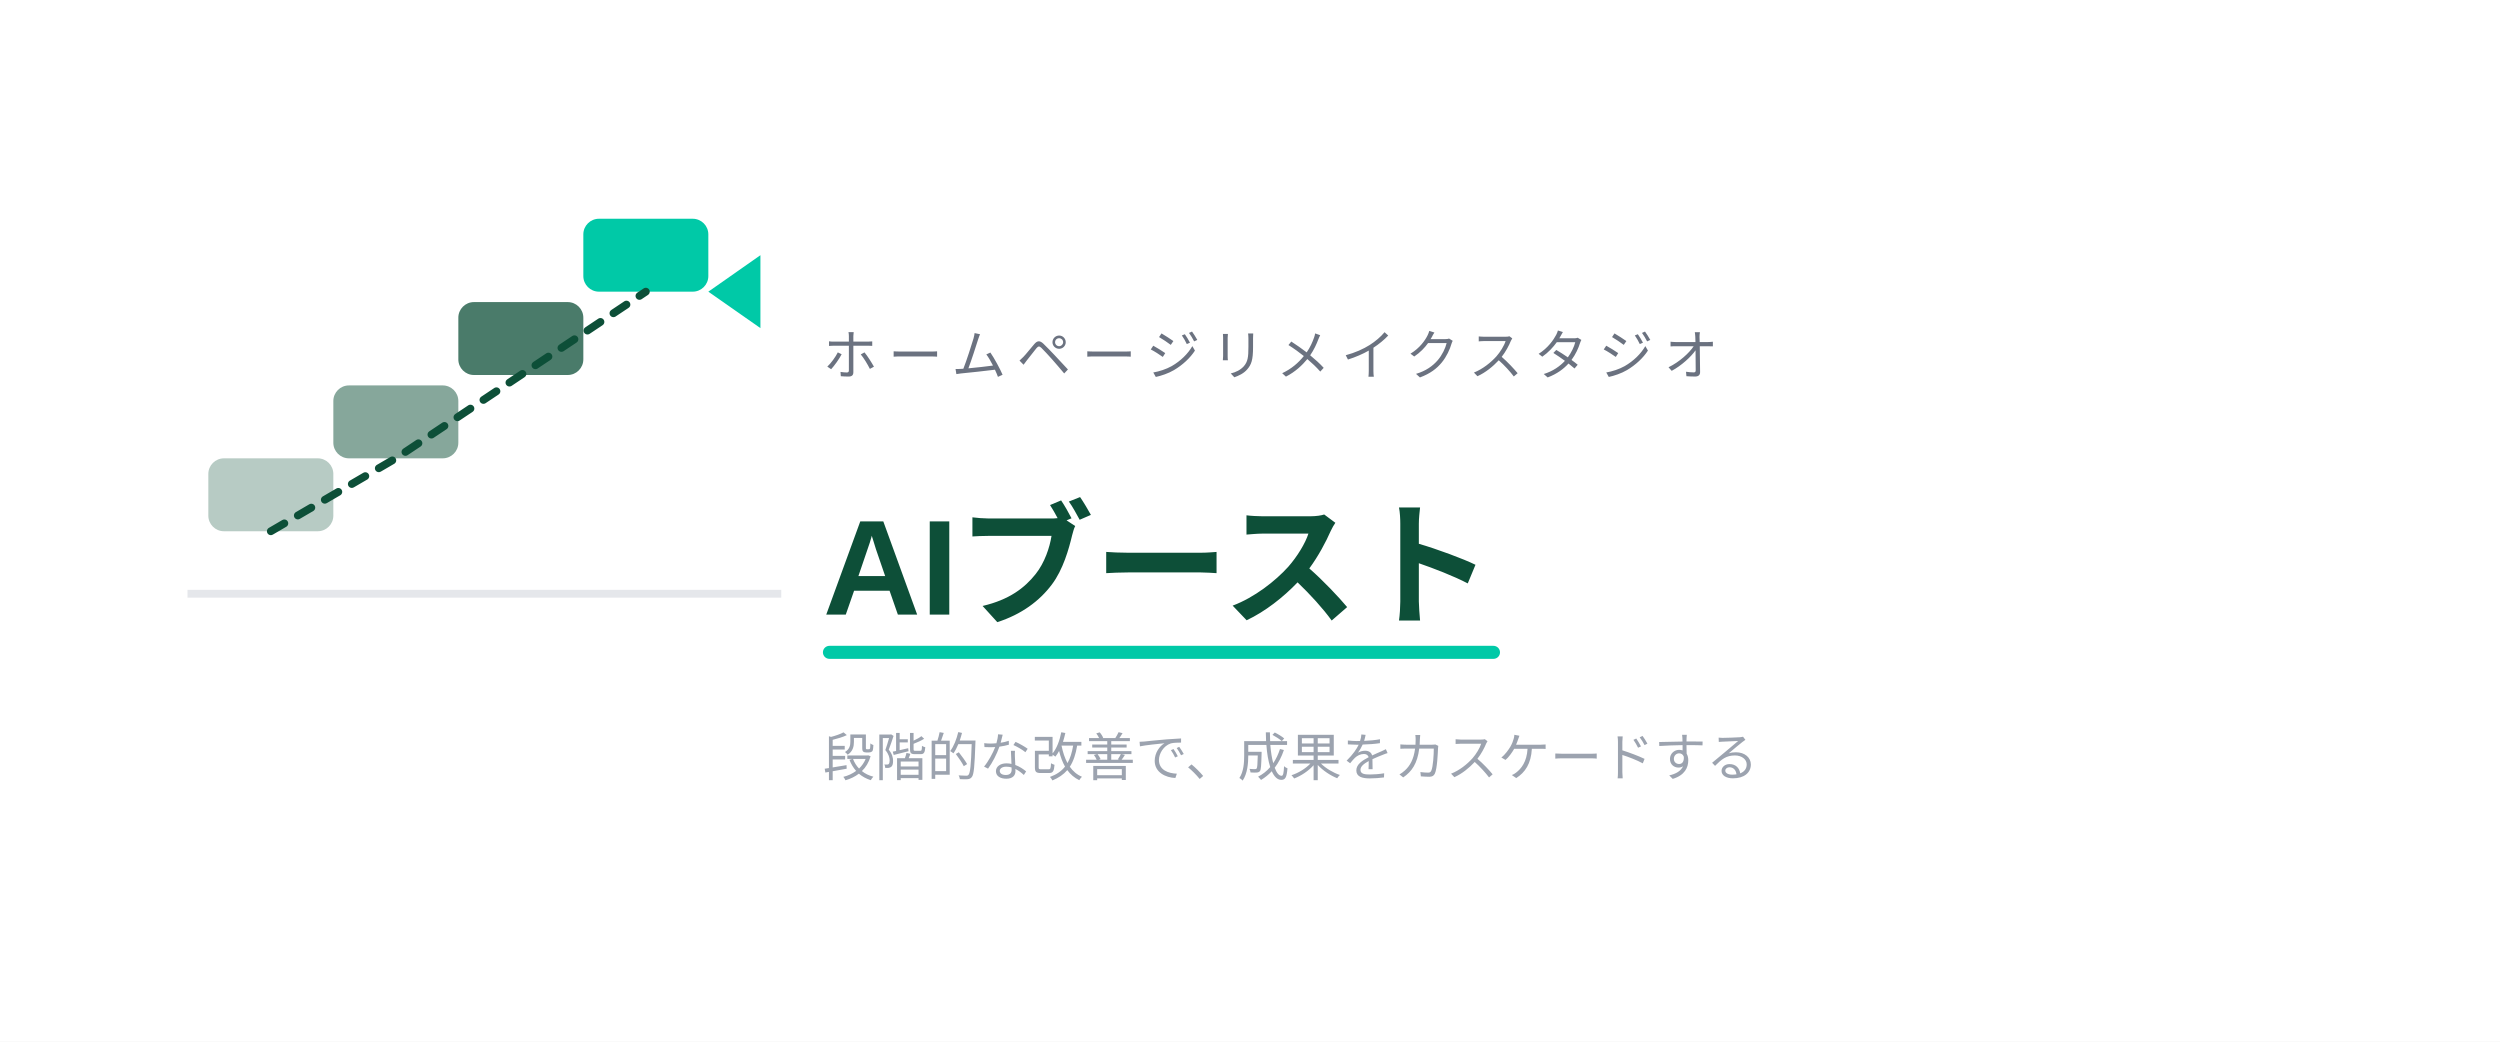
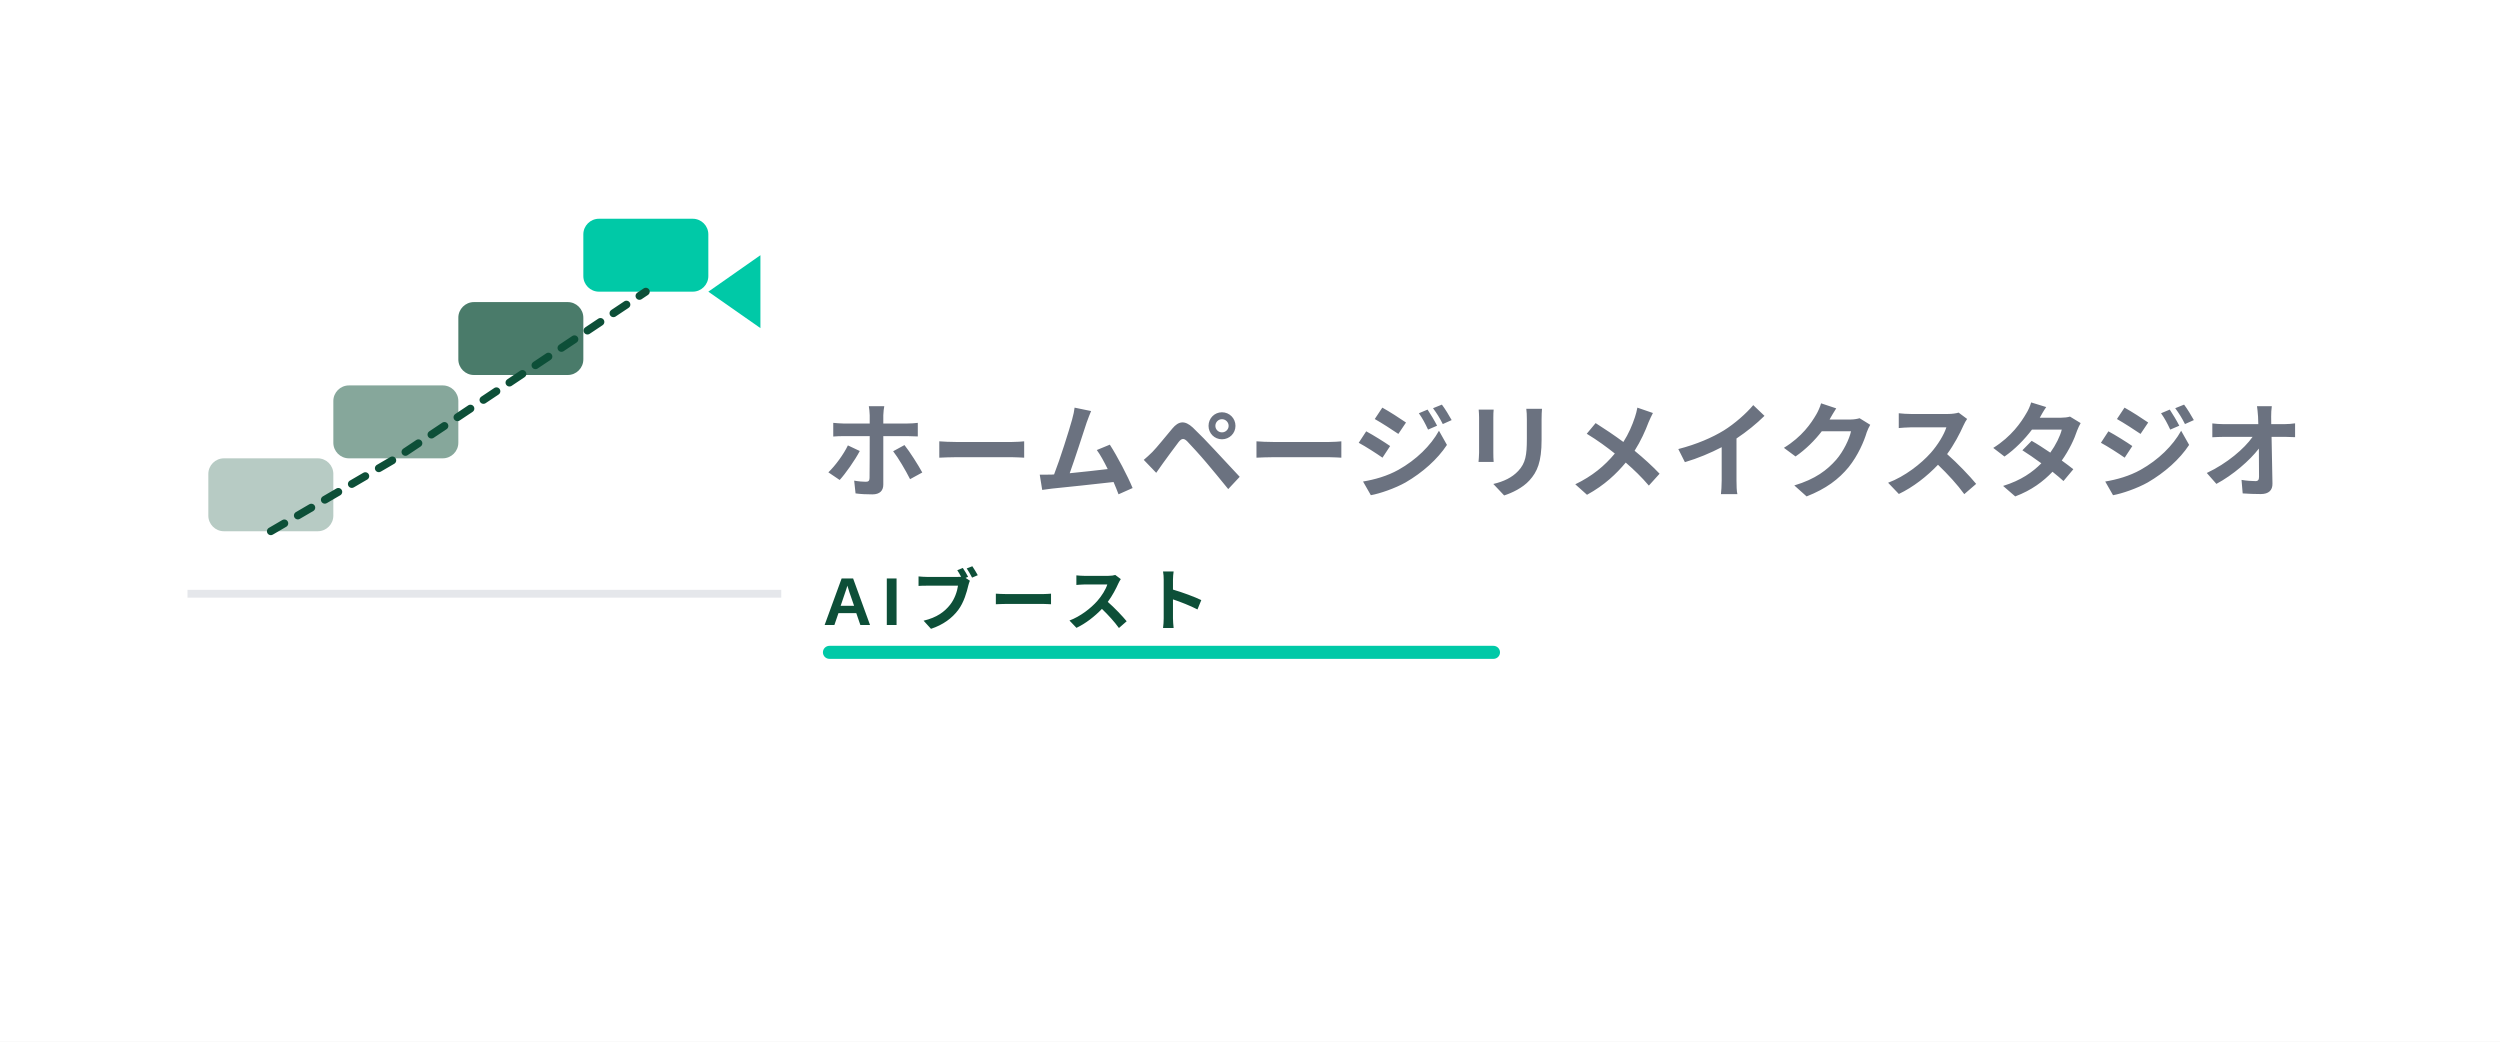
<svg xmlns="http://www.w3.org/2000/svg" viewBox="0 0 480 200" width="480" height="200">
  <rect width="480" height="200" fill="white" />
  <g transform="translate(90,108)">
    <rect x="-50" y="-20" width="24" height="14" rx="3" fill="#0D4F38" opacity="0.3" />
    <rect x="-26" y="-34" width="24" height="14" rx="3" fill="#0D4F38" opacity="0.5" />
    <rect x="-2" y="-50" width="24" height="14" rx="3" fill="#0D4F38" opacity="0.75" />
    <rect x="22" y="-66" width="24" height="14" rx="3" fill="#00C9A7" />
    <polygon points="46,-52 56,-59 56,-45" fill="#00C9A7" />
    <path d="M -38 -6 L -14 -20 L 10 -36 L 34 -52" fill="none" stroke="#0D4F38" stroke-width="1.5" stroke-dasharray="3 3" stroke-linecap="round" />
    <line x1="-54" y1="6" x2="60" y2="6" stroke="#E5E7EB" stroke-width="1.5" />
  </g>
-   <text x="158" y="72" font-family="'Helvetica Neue',Arial,'Noto Sans JP',sans-serif" font-size="10.5" fill="#6B7280" letter-spacing="2">ホームページリメイクスタジオ</text>
-   <text x="158" y="118" font-family="'Helvetica Neue',Arial,sans-serif" font-size="26" font-weight="800" fill="#0D4F38">AIブースト</text>
  <rect x="158" y="124" width="130" height="2.5" fill="#00C9A7" rx="1.25" />
-   <text x="158" y="149" font-family="'Helvetica Neue',Arial,'Noto Sans JP',sans-serif" font-size="10" fill="#9CA3AF">段階的な改善で、成果をカスケードする</text>
+   <text x="158.0" y="94" font-family="'Helvetica Neue', Arial, 'Noto Sans JP', sans-serif" font-size="20" font-weight="800" fill="#6B7280" letter-spacing="0.5">ホームページリメイクスタジオ</text>
+   <text x="158.0" y="120" font-family="'Helvetica Neue', Arial, sans-serif" font-size="13" font-weight="600" fill="#0D4F38" letter-spacing="2">AIブースト</text>
</svg>
